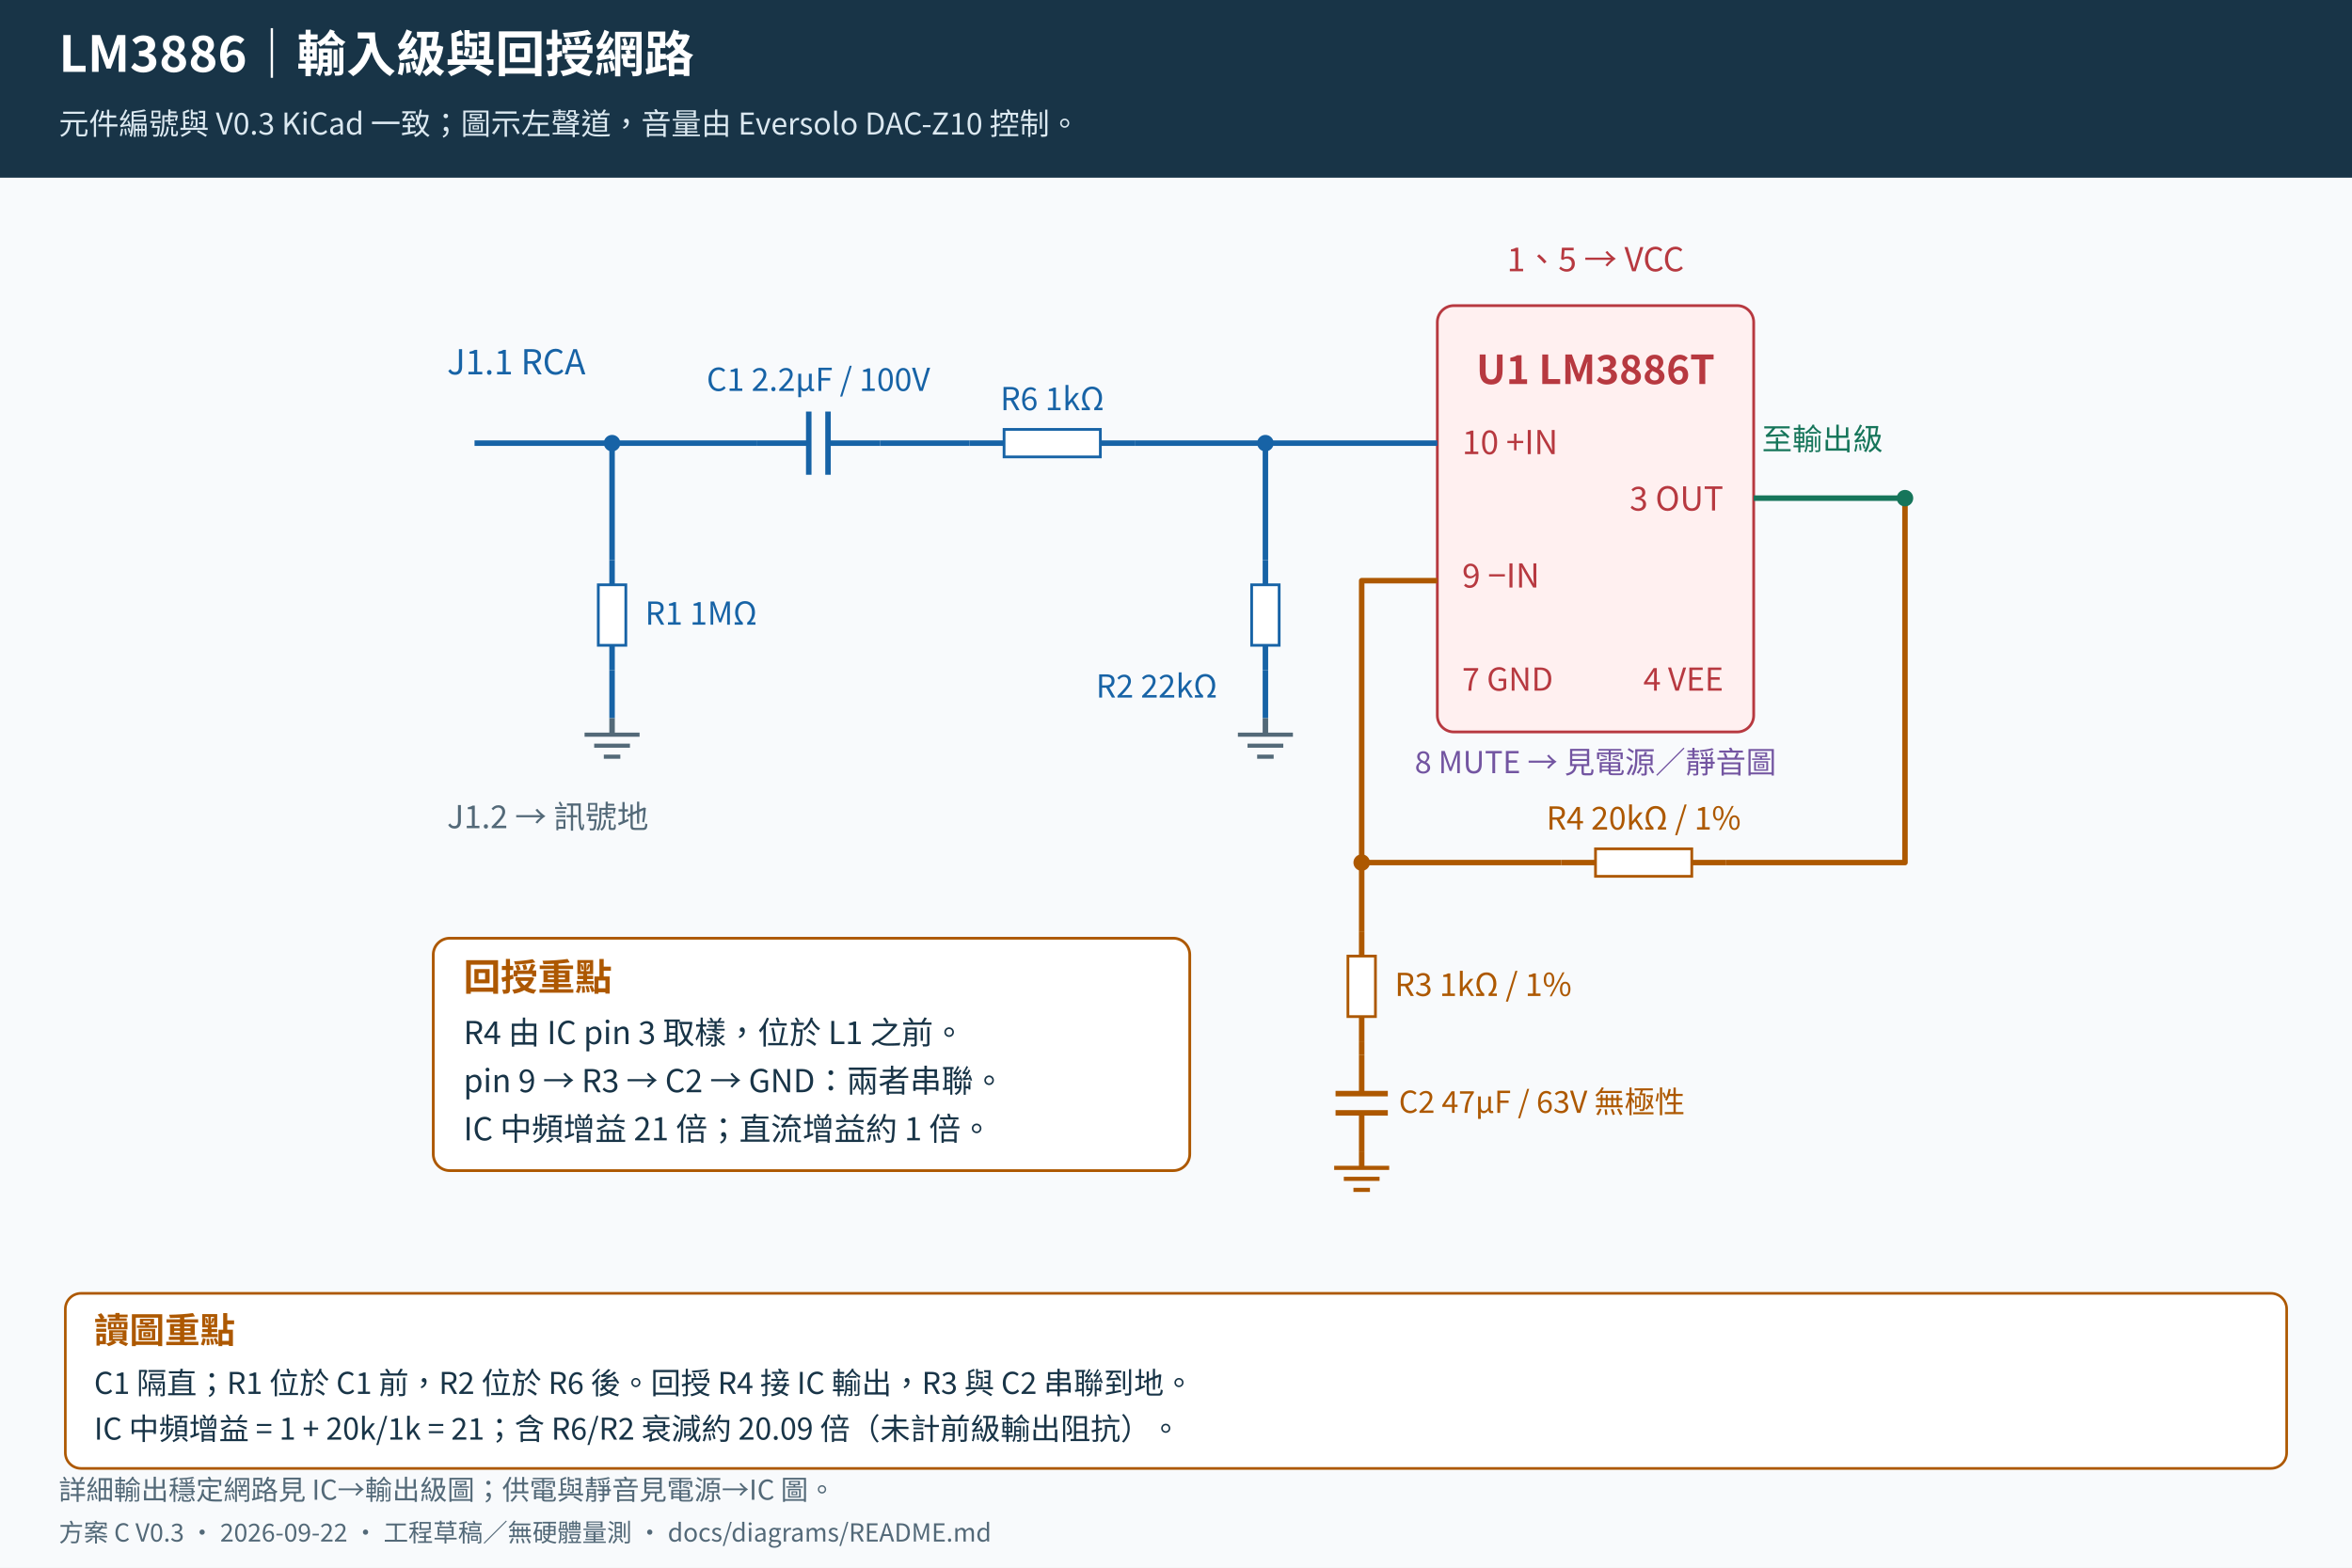
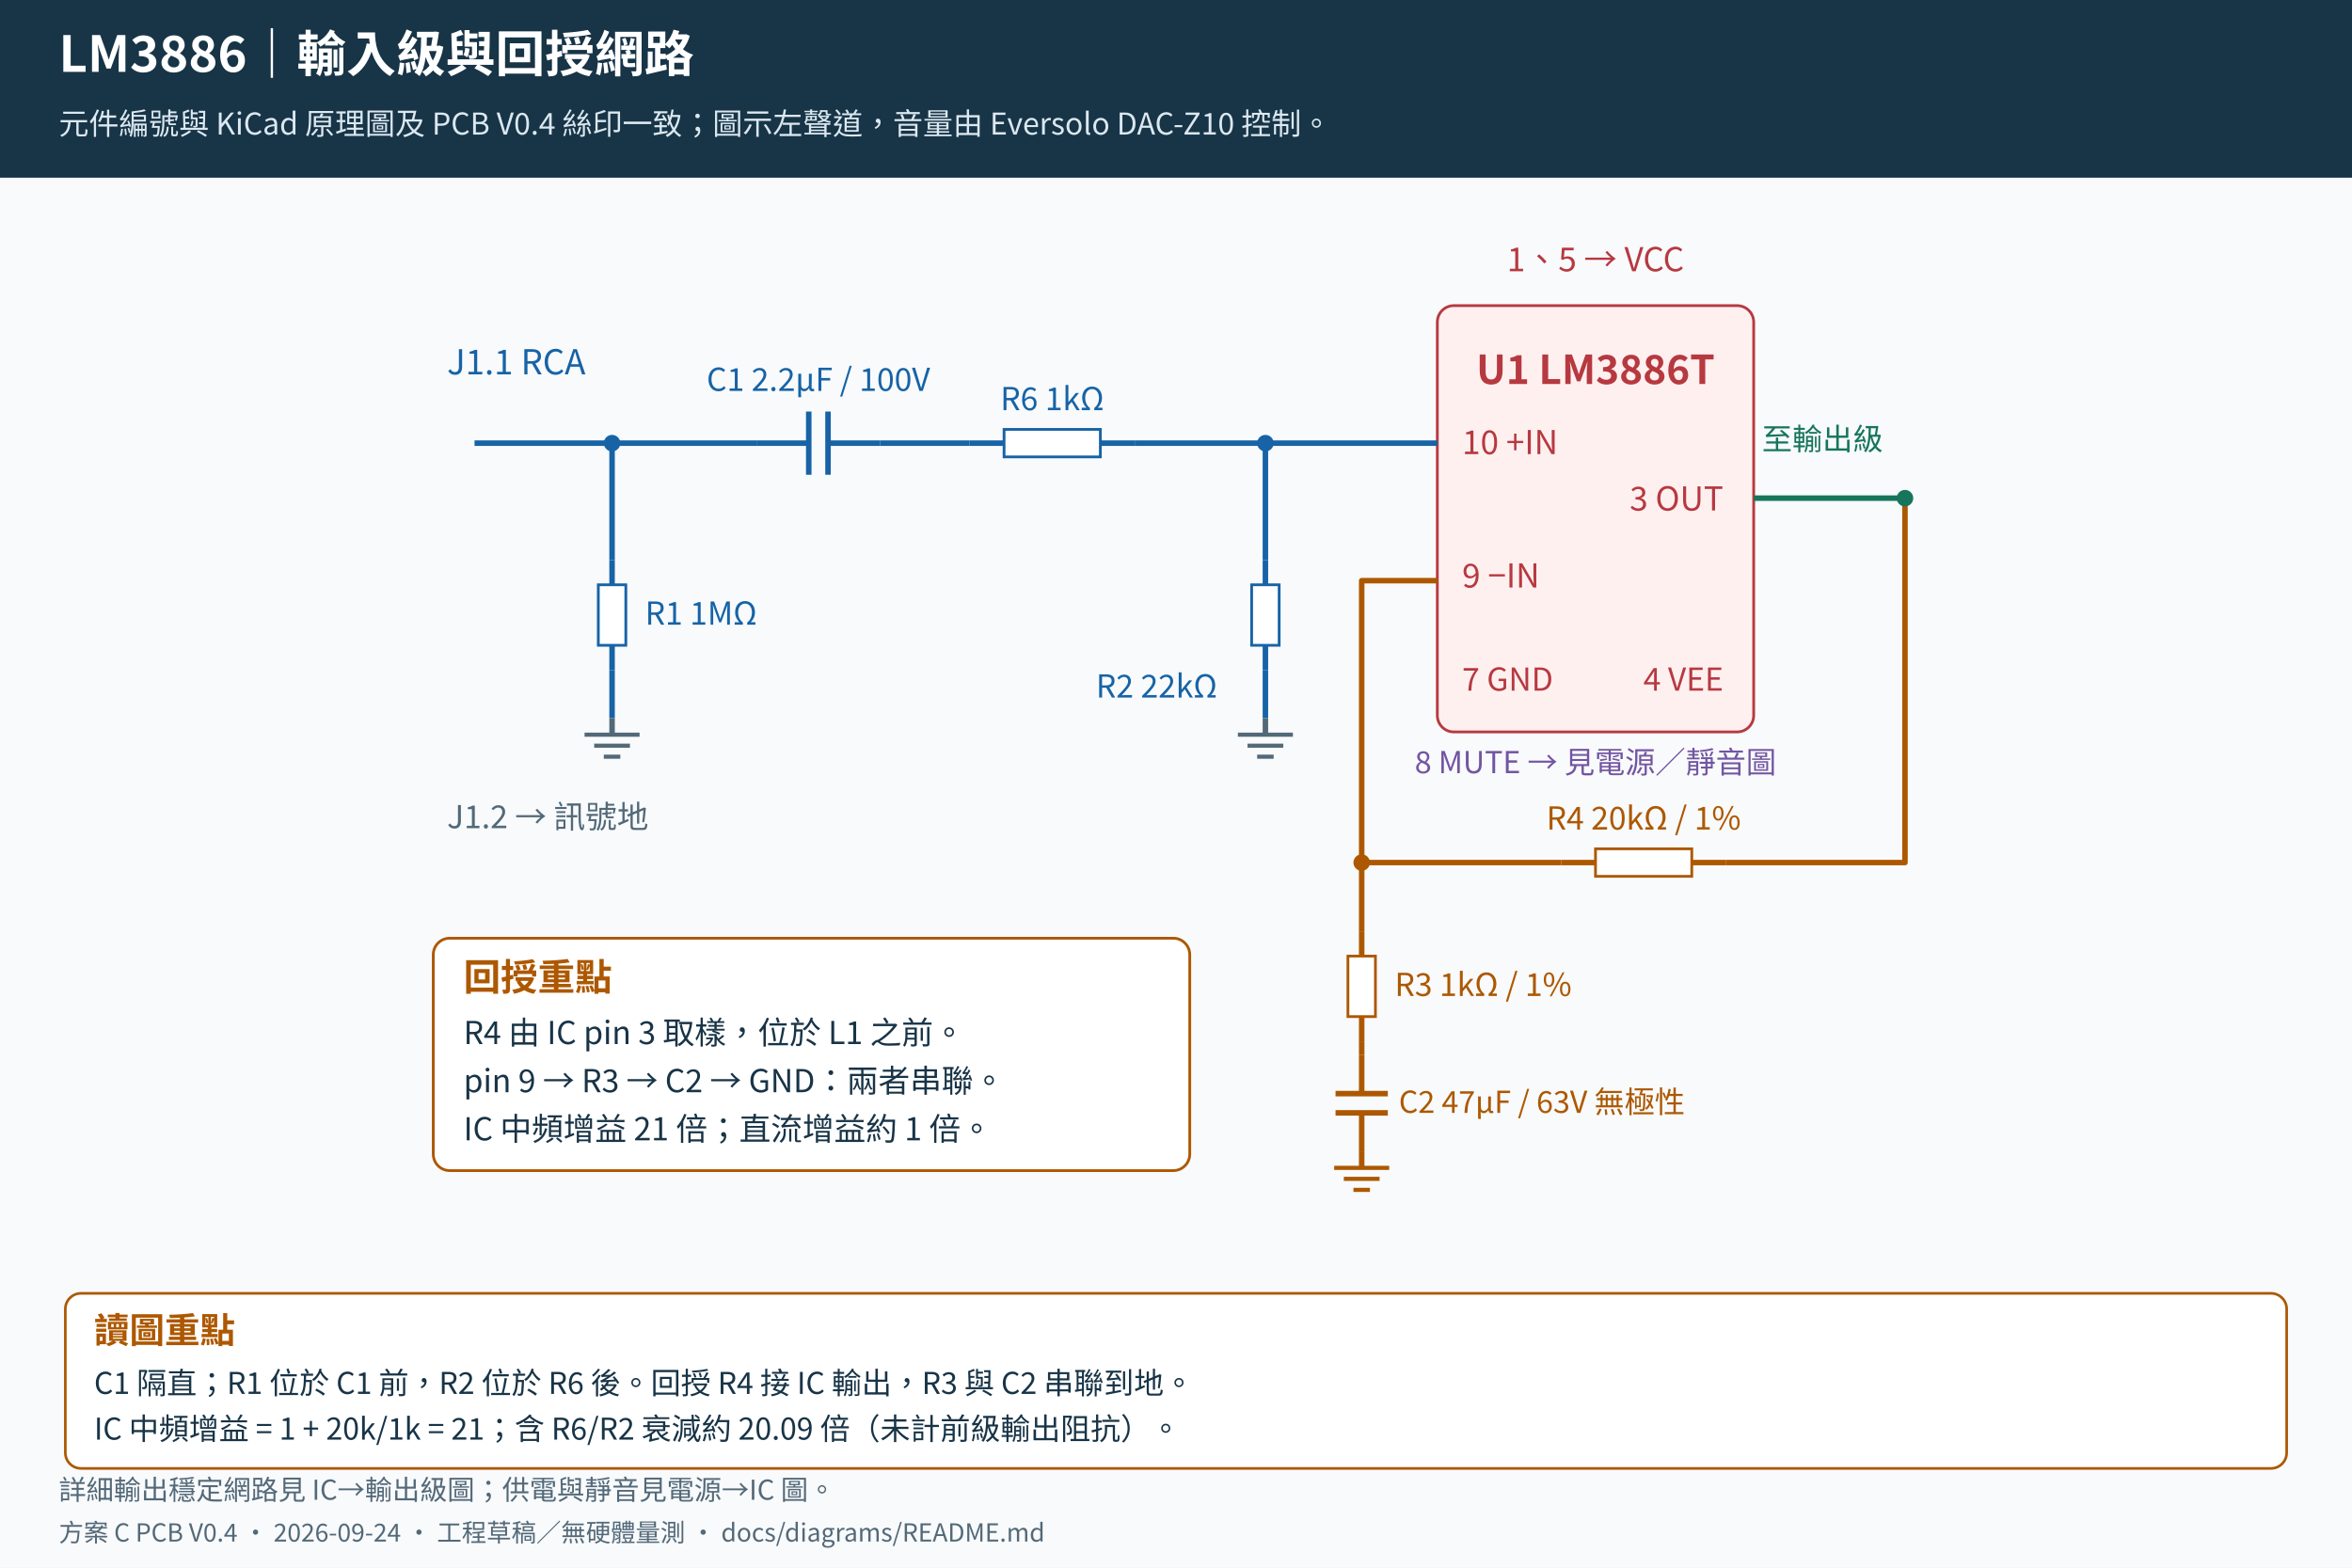
<svg xmlns="http://www.w3.org/2000/svg" width="1800" height="1200" viewBox="0 0 1800 1200">
  <rect width="1800" height="1200" fill="#f8fafc" />
  <rect x="0" y="0" width="1800" height="135" rx="0" fill="#183447" stroke="#183447" stroke-width="2" />
  <text x="45" y="55" fill="white" font-size="38" font-weight="bold" text-anchor="start" font-family="Microsoft JhengHei, Noto Sans CJK TC, sans-serif">LM3886｜輸入級與回授網路</text>
-   <text x="45" y="103" fill="#dbe8f0" font-size="23" font-weight="normal" text-anchor="start" font-family="Microsoft JhengHei, Noto Sans CJK TC, sans-serif">元件編號與 V0.3 KiCad 一致；圖示左聲道，音量由 Eversolo DAC-Z10 控制。</text>
+   <text x="45" y="103" fill="#dbe8f0" font-size="23" font-weight="normal" text-anchor="start" font-family="Microsoft JhengHei, Noto Sans CJK TC, sans-serif">元件編號與 KiCad 原理圖及 PCB V0.4 絲印一致；圖示左聲道，音量由 Eversolo DAC-Z10 控制。</text>
  <svg x="50" y="155" width="1700" height="800" overflow="hidden" viewBox="40 85 1140 760">
    <rect width="1800" height="870" fill="#f8fafc" />
    <text x="80" y="65" fill="#183447" font-size="25" font-weight="normal" text-anchor="start" font-family="Microsoft JhengHei, Noto Sans CJK TC, sans-serif">左聲道 U1；右聲道 U2 相同，R/C 編號加 100，L1→L2、J1/J2→J3/J4。</text>
    <rect x="800" y="160" width="230" height="310" rx="12" fill="#fff0f0" stroke="#b73940" stroke-width="2" />
    <text x="915" y="217" fill="#b73940" font-size="29" font-weight="bold" text-anchor="middle" font-family="Microsoft JhengHei, Noto Sans CJK TC, sans-serif">U1 LM3886T</text>
    <text x="818" y="268" fill="#b73940" font-size="24" font-weight="normal" text-anchor="start" font-family="Microsoft JhengHei, Noto Sans CJK TC, sans-serif">10  +IN</text>
    <text x="818" y="365" fill="#b73940" font-size="24" font-weight="normal" text-anchor="start" font-family="Microsoft JhengHei, Noto Sans CJK TC, sans-serif">9   −IN</text>
    <text x="1008" y="309" fill="#b73940" font-size="24" font-weight="normal" text-anchor="end" font-family="Microsoft JhengHei, Noto Sans CJK TC, sans-serif">3 OUT</text>
    <text x="818" y="440" fill="#b73940" font-size="23" font-weight="normal" text-anchor="start" font-family="Microsoft JhengHei, Noto Sans CJK TC, sans-serif">7 GND</text>
    <text x="1008" y="440" fill="#b73940" font-size="23" font-weight="normal" text-anchor="end" font-family="Microsoft JhengHei, Noto Sans CJK TC, sans-serif">4 VEE</text>
    <text x="915" y="135" fill="#b73940" font-size="24" font-weight="normal" text-anchor="middle" font-family="Microsoft JhengHei, Noto Sans CJK TC, sans-serif">1、5 → VCC</text>
    <text x="915" y="500" fill="#7355a1" font-size="22" font-weight="normal" text-anchor="middle" font-family="Microsoft JhengHei, Noto Sans CJK TC, sans-serif">8 MUTE → 見電源／靜音圖</text>
    <polyline points="100,260 305,260" fill="none" stroke="#1763a6" stroke-width="4" stroke-linejoin="round" />
    <text x="80" y="210" fill="#1763a6" font-size="25" font-weight="normal" text-anchor="start" font-family="Microsoft JhengHei, Noto Sans CJK TC, sans-serif">J1.1 RCA</text>
    <polyline points="305,260 343,260" fill="none" stroke="#1763a6" stroke-width="4" stroke-linejoin="round" />
    <polyline points="343,237 343,283" fill="none" stroke="#1763a6" stroke-width="4" stroke-linejoin="round" />
    <polyline points="357,237 357,283" fill="none" stroke="#1763a6" stroke-width="4" stroke-linejoin="round" />
    <polyline points="357,260 395,260" fill="none" stroke="#1763a6" stroke-width="4" stroke-linejoin="round" />
    <text x="350" y="222" fill="#1763a6" font-size="23" font-weight="normal" text-anchor="middle" font-family="Microsoft JhengHei, Noto Sans CJK TC, sans-serif">C1 2.2µF / 100V</text>
    <polyline points="395,260 460,260" fill="none" stroke="#1763a6" stroke-width="4" stroke-linejoin="round" />
    <polyline points="460,260 485,260" fill="none" stroke="#1763a6" stroke-width="4" stroke-linejoin="round" />
    <rect x="485" y="250" width="70" height="20" rx="0" fill="#fff" stroke="#1763a6" stroke-width="2" />
    <polyline points="555,260 580,260" fill="none" stroke="#1763a6" stroke-width="4" stroke-linejoin="round" />
    <text x="520" y="236" fill="#1763a6" font-size="23" font-weight="normal" text-anchor="middle" font-family="Microsoft JhengHei, Noto Sans CJK TC, sans-serif">R6 1kΩ</text>
    <polyline points="580,260 800,260" fill="none" stroke="#1763a6" stroke-width="4" stroke-linejoin="round" />
    <circle cx="200" cy="260" r="6" fill="#1763a6" />
    <polyline points="200,260 200,345" fill="none" stroke="#1763a6" stroke-width="4" stroke-linejoin="round" />
    <polyline points="200,345 200,363" fill="none" stroke="#1763a6" stroke-width="4" stroke-linejoin="round" />
    <rect x="190" y="363" width="20" height="44" rx="0" fill="#fff" stroke="#1763a6" stroke-width="2" />
    <polyline points="200,407 200,425" fill="none" stroke="#1763a6" stroke-width="4" stroke-linejoin="round" />
    <text x="224" y="392" fill="#1763a6" font-size="23" font-weight="normal" text-anchor="start" font-family="Microsoft JhengHei, Noto Sans CJK TC, sans-serif">R1 1MΩ</text>
    <polyline points="200,425 200,460" fill="none" stroke="#1763a6" stroke-width="4" stroke-linejoin="round" />
    <polyline points="200,460 200,472" fill="none" stroke="#536978" stroke-width="4" stroke-linejoin="round" />
    <polyline points="180,472 220,472" fill="none" stroke="#536978" stroke-width="3" stroke-linejoin="round" />
    <polyline points="187,480 213,480" fill="none" stroke="#536978" stroke-width="3" stroke-linejoin="round" />
    <polyline points="194,488 206,488" fill="none" stroke="#536978" stroke-width="3" stroke-linejoin="round" />
    <circle cx="675" cy="260" r="6" fill="#1763a6" />
    <polyline points="675,260 675,345" fill="none" stroke="#1763a6" stroke-width="4" stroke-linejoin="round" />
    <polyline points="675,345 675,363" fill="none" stroke="#1763a6" stroke-width="4" stroke-linejoin="round" />
    <rect x="665" y="363" width="20" height="44" rx="0" fill="#fff" stroke="#1763a6" stroke-width="2" />
    <polyline points="675,407 675,425" fill="none" stroke="#1763a6" stroke-width="4" stroke-linejoin="round" />
    <text x="699" y="392" fill="#1763a6" font-size="23" font-weight="normal" text-anchor="start" font-family="Microsoft JhengHei, Noto Sans CJK TC, sans-serif" />
    <polyline points="675,425 675,460" fill="none" stroke="#1763a6" stroke-width="4" stroke-linejoin="round" />
    <polyline points="675,460 675,472" fill="none" stroke="#536978" stroke-width="4" stroke-linejoin="round" />
    <polyline points="655,472 695,472" fill="none" stroke="#536978" stroke-width="3" stroke-linejoin="round" />
    <polyline points="662,480 688,480" fill="none" stroke="#536978" stroke-width="3" stroke-linejoin="round" />
    <polyline points="669,488 681,488" fill="none" stroke="#536978" stroke-width="3" stroke-linejoin="round" />
    <text x="640" y="445" fill="#1763a6" font-size="23" font-weight="normal" text-anchor="end" font-family="Microsoft JhengHei, Noto Sans CJK TC, sans-serif">R2 22kΩ</text>
    <text x="80" y="540" fill="#536978" font-size="23" font-weight="normal" text-anchor="start" font-family="Microsoft JhengHei, Noto Sans CJK TC, sans-serif">J1.2 → 訊號地</text>
    <polyline points="800,360 745,360 745,565 890,565" fill="none" stroke="#ad5800" stroke-width="4" stroke-linejoin="round" />
    <polyline points="890,565 915,565" fill="none" stroke="#ad5800" stroke-width="4" stroke-linejoin="round" />
    <rect x="915" y="555" width="70" height="20" rx="0" fill="#fff" stroke="#ad5800" stroke-width="2" />
    <polyline points="985,565 1010,565" fill="none" stroke="#ad5800" stroke-width="4" stroke-linejoin="round" />
    <text x="950" y="541" fill="#ad5800" font-size="23" font-weight="normal" text-anchor="middle" font-family="Microsoft JhengHei, Noto Sans CJK TC, sans-serif">R4 20kΩ / 1%</text>
    <polyline points="1010,565 1140,565 1140,300" fill="none" stroke="#ad5800" stroke-width="4" stroke-linejoin="round" />
    <circle cx="745" cy="565" r="6" fill="#ad5800" />
    <polyline points="745,565 745,615" fill="none" stroke="#ad5800" stroke-width="4" stroke-linejoin="round" />
    <polyline points="745,615 745,633" fill="none" stroke="#ad5800" stroke-width="4" stroke-linejoin="round" />
    <rect x="735" y="633" width="20" height="44" rx="0" fill="#fff" stroke="#ad5800" stroke-width="2" />
    <polyline points="745,677 745,695" fill="none" stroke="#ad5800" stroke-width="4" stroke-linejoin="round" />
    <text x="769" y="662" fill="#ad5800" font-size="23" font-weight="normal" text-anchor="start" font-family="Microsoft JhengHei, Noto Sans CJK TC, sans-serif">R3 1kΩ / 1%</text>
    <polyline points="745,695 745,705" fill="none" stroke="#ad5800" stroke-width="4" stroke-linejoin="round" />
    <polyline points="745,705 745,733" fill="none" stroke="#ad5800" stroke-width="4" stroke-linejoin="round" />
    <polyline points="726,733 764,733" fill="none" stroke="#ad5800" stroke-width="4" stroke-linejoin="round" />
    <polyline points="726,747 764,747" fill="none" stroke="#ad5800" stroke-width="4" stroke-linejoin="round" />
    <polyline points="745,747 745,775" fill="none" stroke="#ad5800" stroke-width="4" stroke-linejoin="round" />
    <text x="772" y="747" fill="#ad5800" font-size="22" font-weight="normal" text-anchor="start" font-family="Microsoft JhengHei, Noto Sans CJK TC, sans-serif">C2 47µF / 63V 無極性</text>
    <polyline points="745,775 745,787" fill="none" stroke="#ad5800" stroke-width="4" stroke-linejoin="round" />
    <polyline points="725,787 765,787" fill="none" stroke="#ad5800" stroke-width="3" stroke-linejoin="round" />
    <polyline points="732,795 758,795" fill="none" stroke="#ad5800" stroke-width="3" stroke-linejoin="round" />
    <polyline points="739,803 751,803" fill="none" stroke="#ad5800" stroke-width="3" stroke-linejoin="round" />
    <polyline points="1030,300 1140,300" fill="none" stroke="#16755a" stroke-width="4" stroke-linejoin="round" />
    <circle cx="1140" cy="300" r="6" fill="#16755a" />
    <text x="1080" y="265" fill="#16755a" font-size="22" font-weight="normal" text-anchor="middle" font-family="Microsoft JhengHei, Noto Sans CJK TC, sans-serif">至輸出級</text>
    <rect x="70" y="620" width="550" height="169" rx="12" fill="#fff" stroke="#ad5800" stroke-width="2" />
    <text x="92" y="658" fill="#ad5800" font-size="27" font-weight="bold" text-anchor="start" font-family="Microsoft JhengHei, Noto Sans CJK TC, sans-serif">回授重點</text>
    <text x="92" y="697" fill="#183447" font-size="23" font-weight="normal" text-anchor="start" font-family="Microsoft JhengHei, Noto Sans CJK TC, sans-serif">R4 由 IC pin 3 取樣，位於 L1 之前。</text>
    <text x="92" y="732" fill="#183447" font-size="23" font-weight="normal" text-anchor="start" font-family="Microsoft JhengHei, Noto Sans CJK TC, sans-serif">pin 9 → R3 → C2 → GND：兩者串聯。</text>
    <text x="92" y="767" fill="#183447" font-size="23" font-weight="normal" text-anchor="start" font-family="Microsoft JhengHei, Noto Sans CJK TC, sans-serif">IC 中頻增益 21 倍；直流增益約 1 倍。</text>
  </svg>
  <rect x="50" y="990" width="1700" height="134" rx="12" fill="#fff" stroke="#ad5800" stroke-width="2" />
  <text x="72" y="1028" fill="#ad5800" font-size="27" font-weight="bold" text-anchor="start" font-family="Microsoft JhengHei, Noto Sans CJK TC, sans-serif">讀圖重點</text>
  <text x="72" y="1067" fill="#183447" font-size="23" font-weight="normal" text-anchor="start" font-family="Microsoft JhengHei, Noto Sans CJK TC, sans-serif">C1 隔直；R1 位於 C1 前，R2 位於 R6 後。回授 R4 接 IC 輸出，R3 與 C2 串聯到地。</text>
  <text x="72" y="1102" fill="#183447" font-size="23" font-weight="normal" text-anchor="start" font-family="Microsoft JhengHei, Noto Sans CJK TC, sans-serif">IC 中頻增益 = 1 + 20k/1k = 21；含 R6/R2 衰減約 20.09 倍（未計前級輸出阻抗）。</text>
  <text x="45" y="1148" fill="#536978" font-size="21" font-weight="normal" text-anchor="start" font-family="Microsoft JhengHei, Noto Sans CJK TC, sans-serif">詳細輸出穩定網路見 IC→輸出級圖；供電與靜音見電源→IC 圖。</text>
-   <text x="45" y="1180" fill="#536978" font-size="19" font-weight="normal" text-anchor="start" font-family="Microsoft JhengHei, Noto Sans CJK TC, sans-serif">方案 C V0.3  •  2026-09-22  •  工程草稿／無硬體量測  •  docs/diagrams/README.md</text>
+   <text x="45" y="1180" fill="#536978" font-size="19" font-weight="normal" text-anchor="start" font-family="Microsoft JhengHei, Noto Sans CJK TC, sans-serif">方案 C PCB V0.4  •  2026-09-24  •  工程草稿／無硬體量測  •  docs/diagrams/README.md</text>
</svg>
